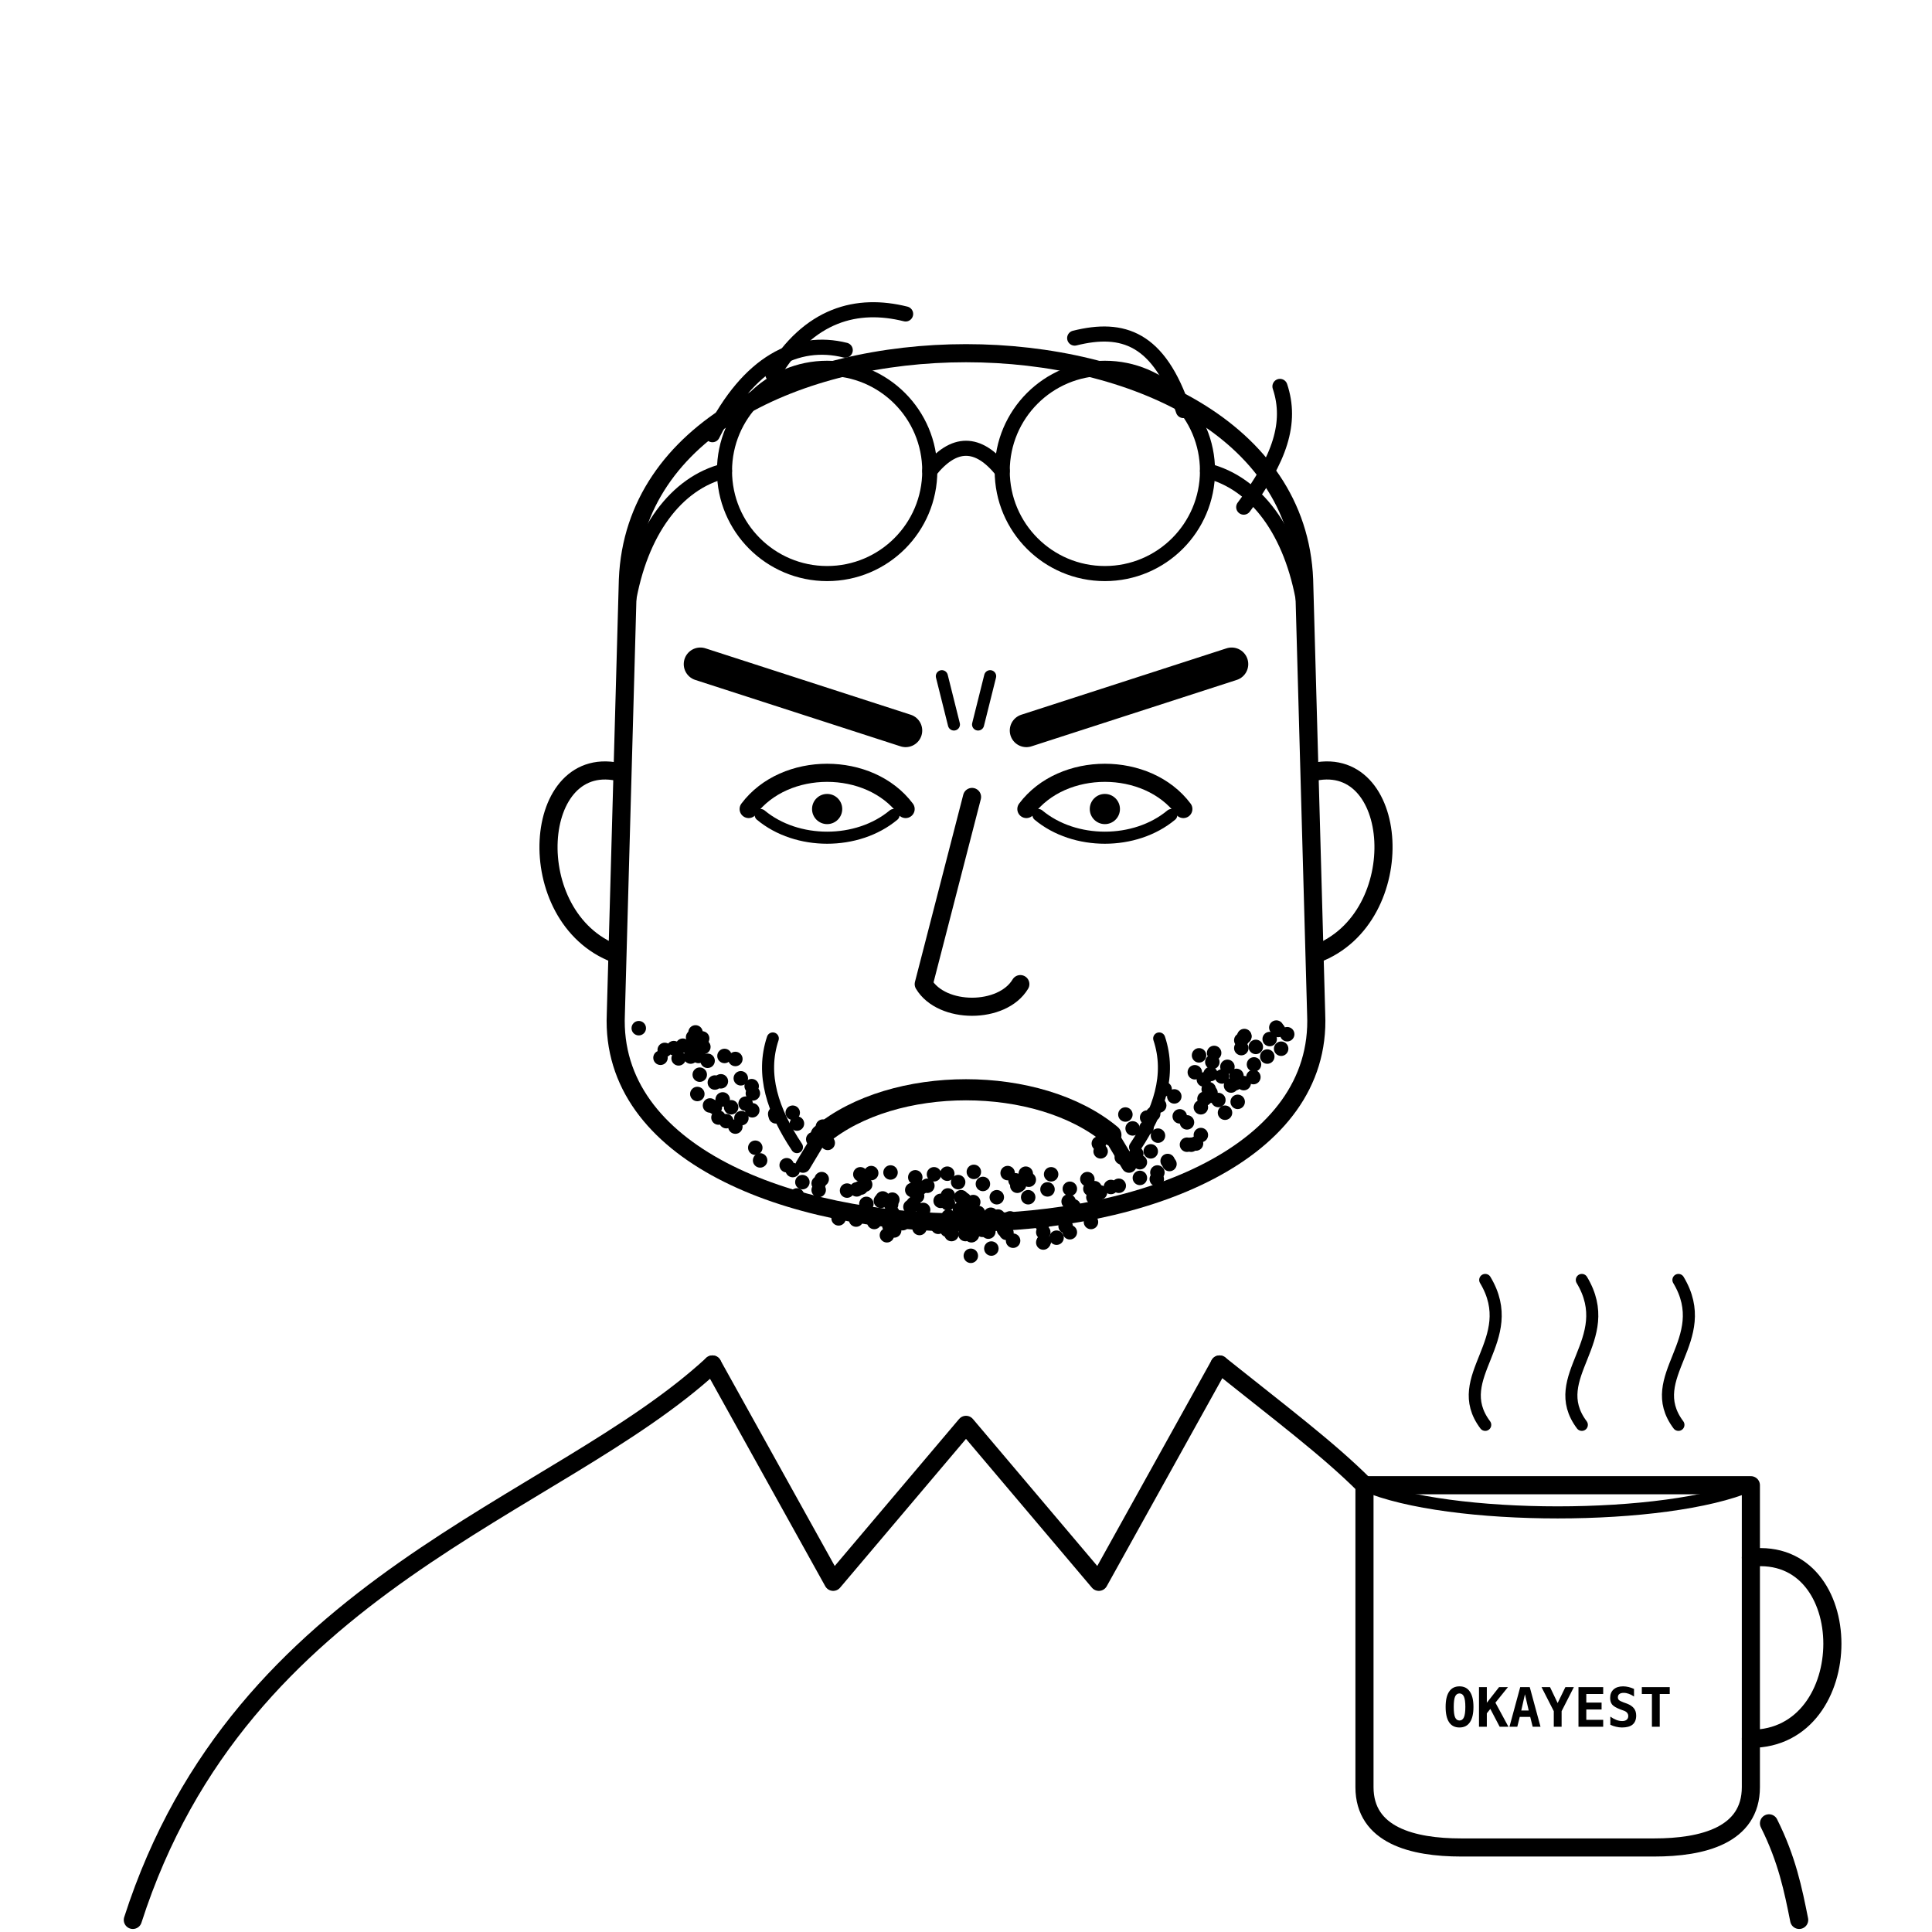
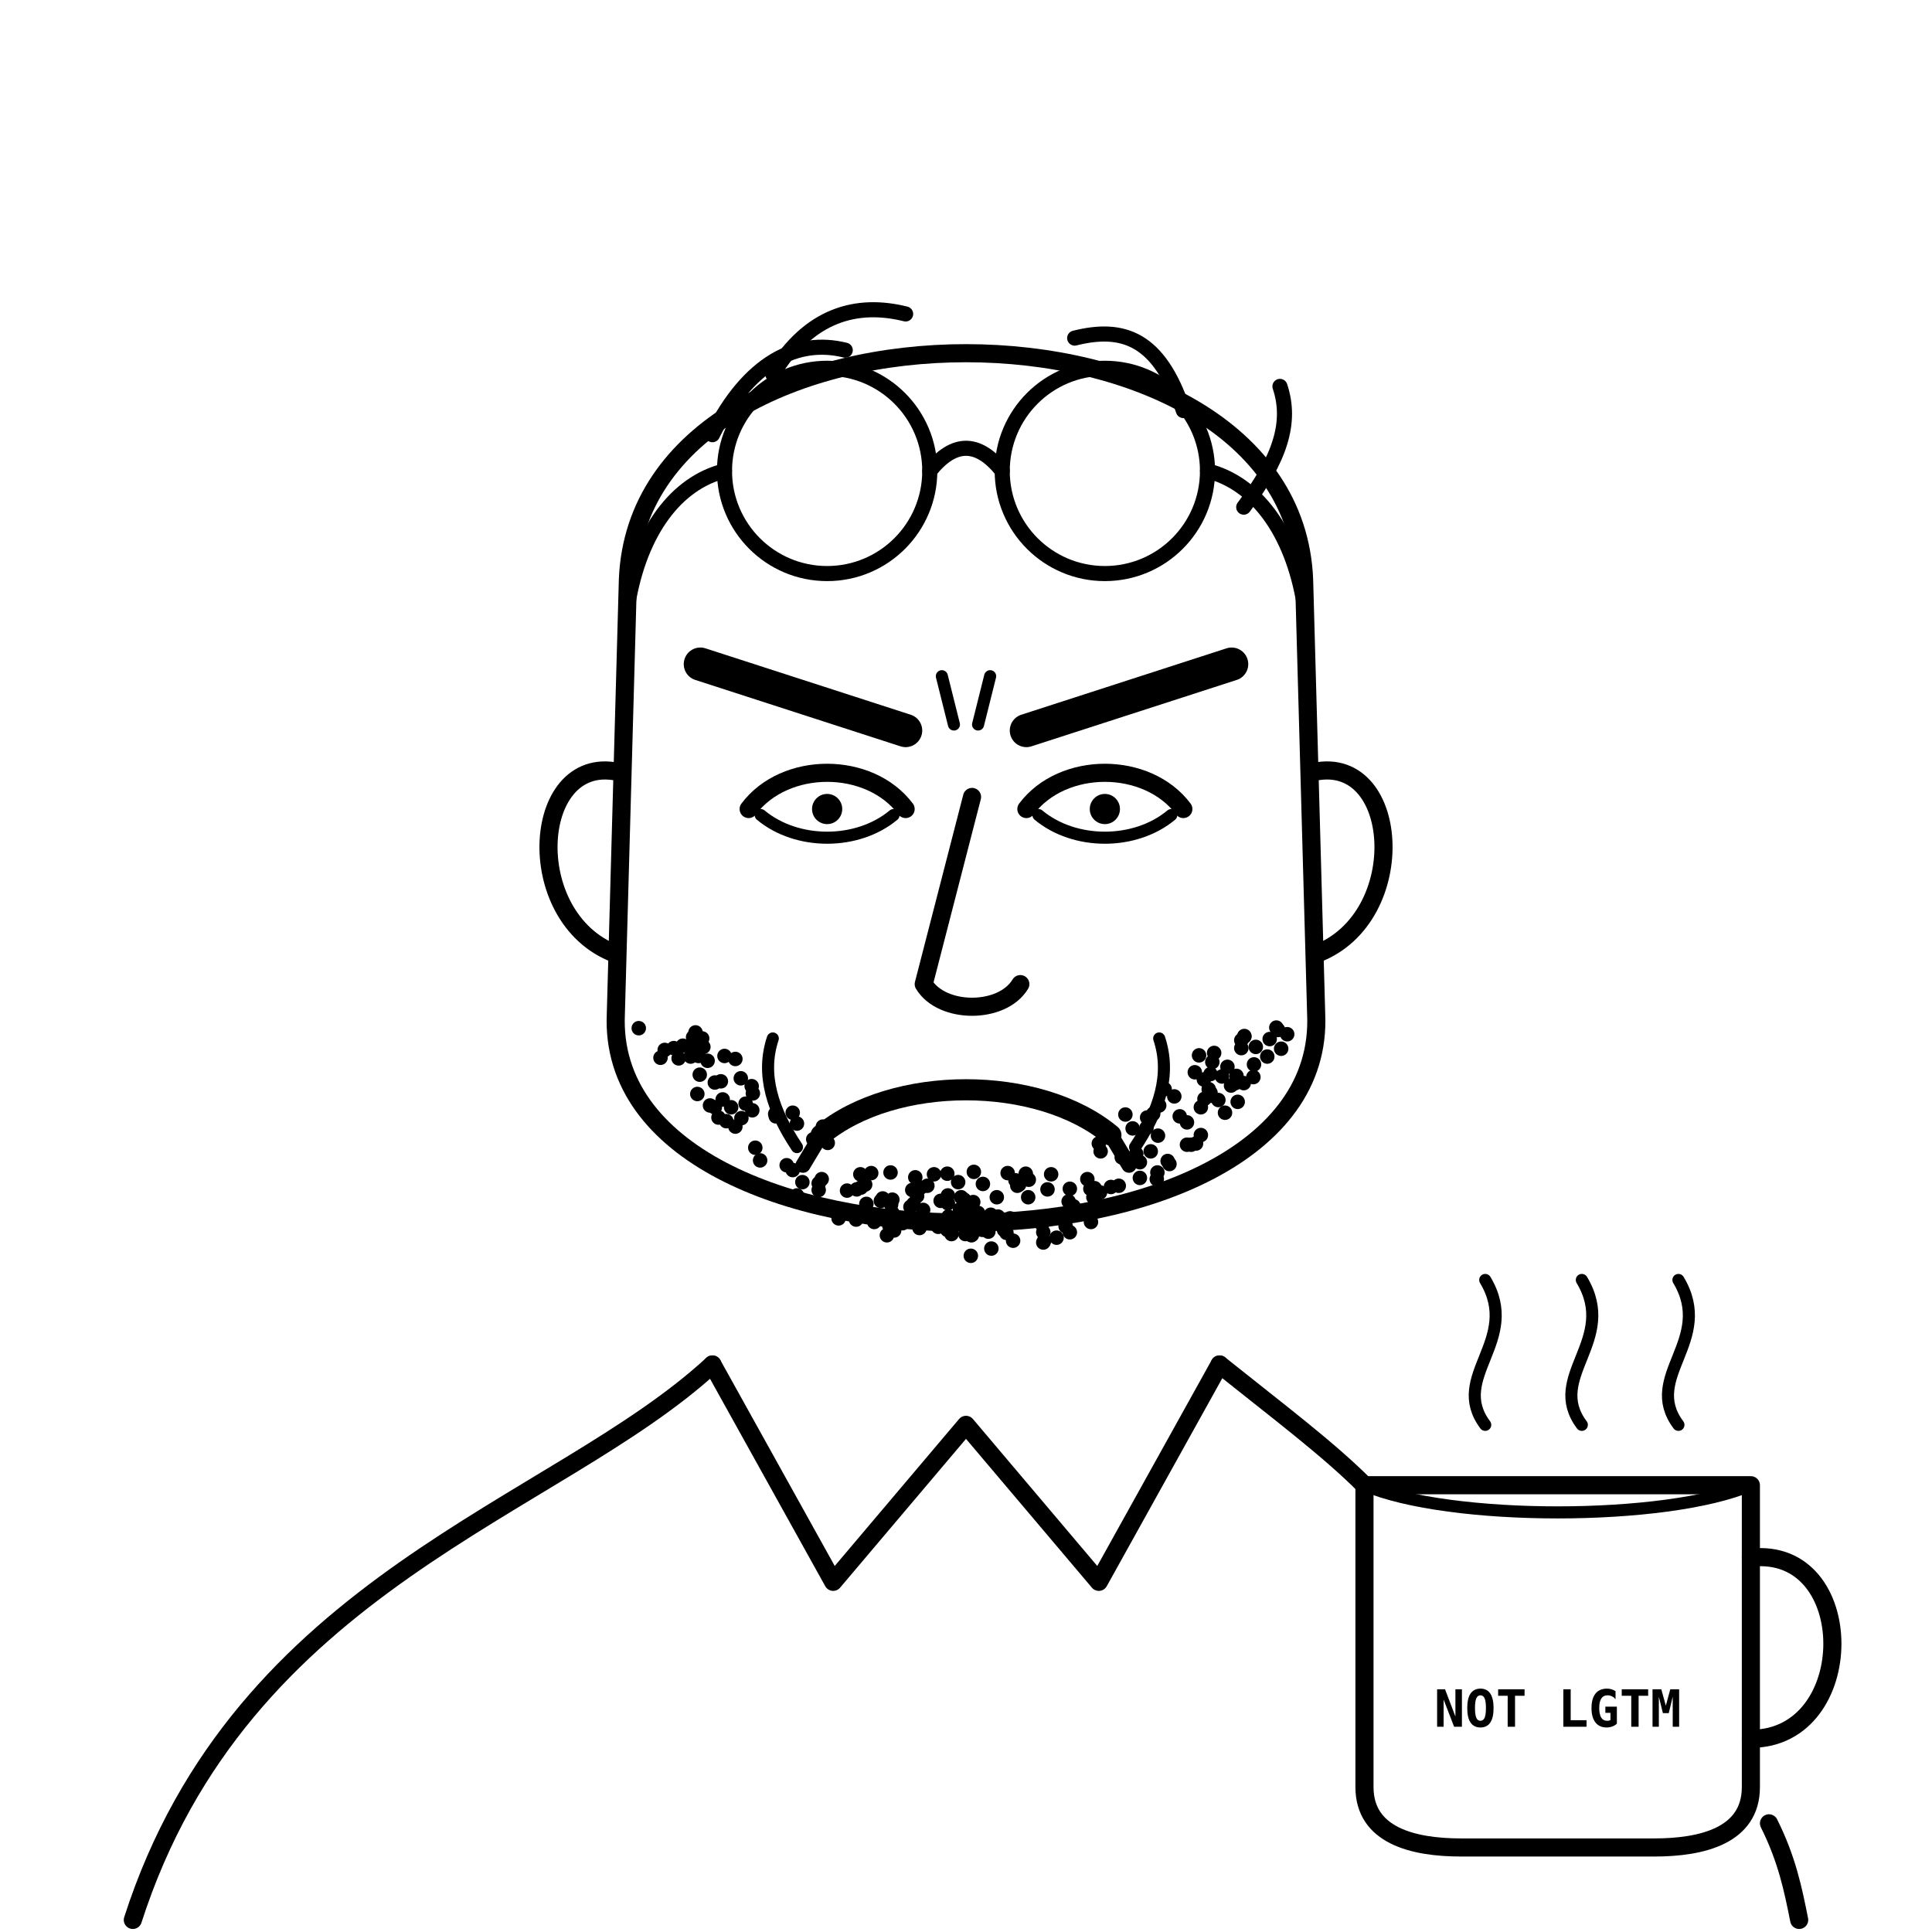
<svg xmlns="http://www.w3.org/2000/svg" viewBox="0 0 320 320" width="320" height="320" role="img" aria-labelledby="t d">
  <g fill="none" stroke="#000" stroke-width="3" stroke-linecap="round" stroke-linejoin="round">
    <path d="M 22 318 C 40 262, 92 250, 118 226" />
    <path d="M 202 226 C 212 234, 220 240, 226 246" />
    <path d="M 293 302 C 296 308, 297 313, 298 318" />
    <path d="M 118 226 L 138 262 L 160 236 L 182 262 L 202 226" />
    <path d="M 104 96 C 106 46, 214 46, 216 96 L 218 168 C 220 214, 100 214, 102 168 Z" />
    <path d="M 103 128 C 88 124, 86 152, 102 158" />
    <path d="M 217 128 C 232 124, 234 152, 218 158" />
    <path d="M 118 72 C 124 60, 132 56, 140 58" stroke-width="2.5" />
    <path d="M 128 62 C 134 52, 142 50, 150 52" stroke-width="2.5" />
    <path d="M 196 68 C 192 56, 186 54, 178 56" stroke-width="2.5" />
    <path d="M 206 84 C 212 76, 214 70, 212 64" stroke-width="2.5" />
    <circle cx="137" cy="78" r="17" stroke-width="2.5" />
    <circle cx="183" cy="78" r="17" stroke-width="2.5" />
    <path d="M 154 78 C 158 73, 162 73, 166 78" stroke-width="2.5" />
    <path d="M 120 78 C 112 80, 106 88, 104 100" stroke-width="2.5" />
    <path d="M 200 78 C 208 80, 214 88, 216 100" stroke-width="2.5" />
    <path d="M 116 110 L 150 121" stroke-width="5.5" />
    <path d="M 204 110 L 170 121" stroke-width="5.5" />
    <path d="M 156 112 L 158 120 M 164 112 L 162 120" stroke-width="2" />
    <path d="M 124 134 C 130 126, 144 126, 150 134" />
    <path d="M 126 135 C 132 140, 142 140, 148 135" stroke-width="2" />
    <circle cx="137" cy="134" r="2.5" fill="#000" stroke="none" />
    <path d="M 170 134 C 176 126, 190 126, 196 134" />
    <path d="M 172 135 C 178 140, 188 140, 194 135" stroke-width="2" />
    <circle cx="183" cy="134" r="2.5" fill="#000" stroke="none" />
    <path d="M 161 132 L 153 163 C 156 168, 166 168, 169 163" />
    <path d="M 136 188 C 148 178, 172 178, 184 188" stroke-width="3.5" />
    <path d="M 136 188 L 133 193 M 184 188 L 187 193" stroke-width="2.5" />
    <path d="M 128 172 C 126 178, 128 184, 132 190" stroke-width="2" />
    <path d="M 192 172 C 194 178, 192 184, 188 190" stroke-width="2" />
  </g>
  <g fill="#000" stroke="none">
    <circle cx="138.9" cy="201.8" r="1.2" />
    <circle cx="200.4" cy="181.5" r="1.2" />
    <circle cx="162.0" cy="200.9" r="1.2" />
    <circle cx="156.9" cy="203.7" r="1.2" />
    <circle cx="128.5" cy="184.9" r="1.2" />
    <circle cx="119.7" cy="182.1" r="1.2" />
    <circle cx="169.9" cy="194.4" r="1.2" />
    <circle cx="146.9" cy="204.6" r="1.2" />
    <circle cx="128.4" cy="184.5" r="1.2" />
    <circle cx="170.3" cy="198.3" r="1.2" />
    <circle cx="157.6" cy="204.4" r="1.2" />
    <circle cx="168.5" cy="196.4" r="1.2" />
    <circle cx="203.3" cy="176.7" r="1.2" />
    <circle cx="114.9" cy="173.4" r="1.2" />
    <circle cx="211.4" cy="170.2" r="1.2" />
    <circle cx="205.0" cy="182.5" r="1.2" />
    <circle cx="184.4" cy="188.5" r="1.2" />
    <circle cx="210.3" cy="172.1" r="1.2" />
    <circle cx="122.7" cy="178.6" r="1.2" />
    <circle cx="152.3" cy="203.4" r="1.2" />
    <circle cx="172.9" cy="205.6" r="1.2" />
    <circle cx="180.1" cy="195.3" r="1.2" />
    <circle cx="199.5" cy="182.0" r="1.2" />
    <circle cx="151.6" cy="195.0" r="1.2" />
    <circle cx="160.9" cy="204.6" r="1.2" />
    <circle cx="109.4" cy="175.2" r="1.2" />
    <circle cx="196.6" cy="189.6" r="1.2" />
    <circle cx="143.3" cy="196.2" r="1.2" />
    <circle cx="146.2" cy="198.5" r="1.2" />
    <circle cx="115.9" cy="178.0" r="1.2" />
    <circle cx="123.5" cy="182.8" r="1.2" />
    <circle cx="167.3" cy="201.8" r="1.2" />
    <circle cx="200.5" cy="177.9" r="1.2" />
    <circle cx="160.3" cy="203.4" r="1.2" />
    <circle cx="163.7" cy="204.0" r="1.2" />
    <circle cx="206.0" cy="179.4" r="1.2" />
    <circle cx="121.8" cy="175.4" r="1.2" />
    <circle cx="181.4" cy="198.0" r="1.2" />
    <circle cx="196.6" cy="185.9" r="1.2" />
    <circle cx="202.4" cy="178.3" r="1.2" />
    <circle cx="161.0" cy="204.5" r="1.2" />
    <circle cx="115.2" cy="171.0" r="1.2" />
    <circle cx="201.8" cy="182.2" r="1.2" />
    <circle cx="188.8" cy="192.5" r="1.2" />
    <circle cx="200.5" cy="181.0" r="1.2" />
    <circle cx="137.1" cy="189.3" r="1.2" />
    <circle cx="188.8" cy="195.1" r="1.2" />
    <circle cx="177.2" cy="196.9" r="1.2" />
    <circle cx="131.3" cy="193.8" r="1.2" />
    <circle cx="159.7" cy="198.7" r="1.2" />
    <circle cx="155.4" cy="203.2" r="1.2" />
    <circle cx="159.0" cy="200.3" r="1.2" />
    <circle cx="117.2" cy="175.7" r="1.2" />
    <circle cx="195.4" cy="184.9" r="1.2" />
    <circle cx="166.7" cy="204.2" r="1.2" />
    <circle cx="190.6" cy="190.7" r="1.2" />
    <circle cx="115.7" cy="174.9" r="1.2" />
    <circle cx="147.3" cy="203.0" r="1.2" />
    <circle cx="161.3" cy="194.1" r="1.2" />
    <circle cx="148.1" cy="203.8" r="1.2" />
    <circle cx="197.9" cy="177.6" r="1.2" />
    <circle cx="185.3" cy="196.4" r="1.2" />
    <circle cx="135.6" cy="197.1" r="1.2" />
    <circle cx="151.3" cy="199.4" r="1.2" />
    <circle cx="153.6" cy="196.4" r="1.2" />
    <circle cx="191.6" cy="195.3" r="1.2" />
    <circle cx="191.8" cy="188.1" r="1.2" />
    <circle cx="172.8" cy="205.8" r="1.2" />
    <circle cx="198.6" cy="174.8" r="1.2" />
    <circle cx="204.6" cy="179.4" r="1.2" />
    <circle cx="122.8" cy="185.2" r="1.2" />
    <circle cx="188.2" cy="191.1" r="1.2" />
    <circle cx="124.6" cy="183.9" r="1.2" />
    <circle cx="139.2" cy="201.3" r="1.2" />
    <circle cx="197.3" cy="189.6" r="1.2" />
    <circle cx="168.8" cy="196.2" r="1.2" />
    <circle cx="200.2" cy="180.4" r="1.2" />
    <circle cx="144.8" cy="202.4" r="1.2" />
    <circle cx="206.1" cy="171.6" r="1.2" />
    <circle cx="119.4" cy="179.1" r="1.2" />
    <circle cx="142.5" cy="194.5" r="1.2" />
    <circle cx="198.1" cy="189.4" r="1.2" />
    <circle cx="166.9" cy="194.3" r="1.2" />
    <circle cx="194.5" cy="181.6" r="1.2" />
    <circle cx="121.8" cy="186.6" r="1.2" />
    <circle cx="187.6" cy="186.9" r="1.2" />
    <circle cx="114.8" cy="171.8" r="1.2" />
    <circle cx="198.9" cy="183.4" r="1.2" />
    <circle cx="142.6" cy="196.7" r="1.2" />
    <circle cx="125.9" cy="192.2" r="1.2" />
    <circle cx="162.8" cy="196.1" r="1.2" />
    <circle cx="157.0" cy="198.0" r="1.2" />
    <circle cx="182.0" cy="189.4" r="1.2" />
    <circle cx="120.0" cy="174.9" r="1.2" />
    <circle cx="160.8" cy="208.0" r="1.2" />
    <circle cx="161.2" cy="199.1" r="1.2" />
    <circle cx="160.8" cy="200.7" r="1.2" />
    <circle cx="132.9" cy="195.8" r="1.2" />
    <circle cx="193.4" cy="192.3" r="1.2" />
    <circle cx="143.5" cy="199.4" r="1.2" />
    <circle cx="203.9" cy="179.8" r="1.2" />
    <circle cx="157.1" cy="201.5" r="1.2" />
    <circle cx="136.3" cy="186.6" r="1.2" />
    <circle cx="172.8" cy="204.1" r="1.2" />
    <circle cx="165.1" cy="198.3" r="1.2" />
    <circle cx="176.5" cy="203.1" r="1.2" />
    <circle cx="119.0" cy="185.1" r="1.2" />
    <circle cx="116.3" cy="172.0" r="1.2" />
    <circle cx="180.7" cy="202.4" r="1.2" />
    <circle cx="160.1" cy="202.3" r="1.2" />
    <circle cx="116.5" cy="173.4" r="1.2" />
    <circle cx="201.1" cy="174.4" r="1.2" />
    <circle cx="167.8" cy="205.5" r="1.2" />
    <circle cx="177.8" cy="199.8" r="1.2" />
    <circle cx="173.5" cy="197.0" r="1.2" />
    <circle cx="159.7" cy="200.4" r="1.2" />
    <circle cx="182.2" cy="197.5" r="1.2" />
    <circle cx="147.5" cy="194.2" r="1.2" />
    <circle cx="114.4" cy="175.0" r="1.2" />
    <circle cx="174.1" cy="194.5" r="1.2" />
    <circle cx="168.2" cy="195.5" r="1.2" />
    <circle cx="141.9" cy="197.0" r="1.2" />
    <circle cx="209.9" cy="175.0" r="1.2" />
    <circle cx="118.4" cy="179.3" r="1.2" />
    <circle cx="158.7" cy="195.8" r="1.2" />
    <circle cx="150.8" cy="199.9" r="1.2" />
    <circle cx="182.3" cy="190.7" r="1.2" />
    <circle cx="198.9" cy="188.0" r="1.2" />
    <circle cx="130.3" cy="193.0" r="1.2" />
    <circle cx="147.6" cy="199.5" r="1.2" />
    <circle cx="177.2" cy="204.1" r="1.2" />
    <circle cx="208.0" cy="173.4" r="1.2" />
    <circle cx="111.6" cy="173.6" r="1.2" />
    <circle cx="164.2" cy="206.8" r="1.2" />
    <circle cx="181.1" cy="198.3" r="1.2" />
    <circle cx="151.1" cy="197.1" r="1.2" />
    <circle cx="199.4" cy="178.8" r="1.2" />
    <circle cx="117.6" cy="183.1" r="1.2" />
    <circle cx="105.8" cy="170.3" r="1.2" />
    <circle cx="184.0" cy="196.6" r="1.2" />
    <circle cx="175.0" cy="205.0" r="1.2" />
    <circle cx="190.0" cy="185.1" r="1.2" />
    <circle cx="192.0" cy="183.1" r="1.2" />
    <circle cx="149.5" cy="202.6" r="1.2" />
    <circle cx="205.6" cy="172.3" r="1.2" />
    <circle cx="112.4" cy="175.3" r="1.2" />
    <circle cx="202.9" cy="184.3" r="1.2" />
    <circle cx="154.7" cy="194.5" r="1.2" />
    <circle cx="192.9" cy="180.4" r="1.2" />
    <circle cx="172.6" cy="202.8" r="1.2" />
    <circle cx="193.7" cy="192.8" r="1.2" />
    <circle cx="152.5" cy="196.7" r="1.2" />
    <circle cx="186.4" cy="184.6" r="1.2" />
    <circle cx="136.1" cy="195.3" r="1.2" />
    <circle cx="131.3" cy="184.3" r="1.2" />
    <circle cx="132.0" cy="186.1" r="1.2" />
    <circle cx="207.6" cy="178.4" r="1.2" />
    <circle cx="213.2" cy="171.3" r="1.2" />
    <circle cx="165.3" cy="201.5" r="1.2" />
    <circle cx="115.5" cy="181.2" r="1.2" />
    <circle cx="185.8" cy="191.7" r="1.2" />
    <circle cx="151.9" cy="198.1" r="1.2" />
    <circle cx="191.0" cy="184.5" r="1.2" />
    <circle cx="211.7" cy="170.6" r="1.2" />
    <circle cx="166.3" cy="203.7" r="1.2" />
    <circle cx="206.1" cy="171.7" r="1.2" />
    <circle cx="120.3" cy="185.7" r="1.2" />
    <circle cx="177.0" cy="199.0" r="1.2" />
    <circle cx="159.2" cy="198.3" r="1.2" />
    <circle cx="212.2" cy="173.7" r="1.2" />
    <circle cx="150.8" cy="202.1" r="1.2" />
    <circle cx="121.1" cy="183.4" r="1.2" />
    <circle cx="141.8" cy="202.0" r="1.2" />
    <circle cx="156.9" cy="194.4" r="1.2" />
    <circle cx="147.8" cy="200.9" r="1.2" />
    <circle cx="183.2" cy="200.2" r="1.2" />
    <circle cx="200.8" cy="175.9" r="1.2" />
    <circle cx="180.6" cy="196.9" r="1.2" />
    <circle cx="113.1" cy="173.2" r="1.2" />
    <circle cx="207.7" cy="176.3" r="1.2" />
    <circle cx="184.3" cy="187.9" r="1.2" />
    <circle cx="189.9" cy="186.8" r="1.2" />
    <circle cx="181.3" cy="196.8" r="1.2" />
    <circle cx="204.8" cy="178.2" r="1.2" />
    <circle cx="135.6" cy="196.0" r="1.2" />
    <circle cx="132.0" cy="198.0" r="1.2" />
    <circle cx="170.4" cy="195.4" r="1.2" />
    <circle cx="205.6" cy="173.6" r="1.2" />
    <circle cx="118.4" cy="183.4" r="1.2" />
    <circle cx="144.3" cy="194.3" r="1.2" />
    <circle cx="152.9" cy="200.4" r="1.2" />
    <circle cx="134.7" cy="188.7" r="1.2" />
    <circle cx="159.9" cy="204.4" r="1.2" />
    <circle cx="147.8" cy="198.7" r="1.2" />
    <circle cx="140.3" cy="197.2" r="1.2" />
    <circle cx="164.1" cy="201.2" r="1.2" />
    <circle cx="125.1" cy="190.1" r="1.2" />
    <circle cx="191.7" cy="194.2" r="1.2" />
    <circle cx="157.0" cy="199.3" r="1.2" />
    <circle cx="124.5" cy="179.9" r="1.2" />
    <circle cx="124.7" cy="181.1" r="1.2" />
    <circle cx="162.7" cy="203.7" r="1.2" />
    <circle cx="145.9" cy="198.9" r="1.2" />
    <circle cx="110.1" cy="173.9" r="1.2" />
    <circle cx="155.8" cy="198.9" r="1.2" />
  </g>
  <g fill="none" stroke="#000" stroke-width="3" stroke-linecap="round" stroke-linejoin="round">
    <path d="M 226 246 L 226 296 C 226 304, 234 306, 242 306 L 274 306 C 282 306, 290 304, 290 296 L 290 246 Z" />
    <path d="M 290 258 C 308 256, 308 288, 290 288" stroke-width="3" />
    <path d="M 226 246 C 240 252, 276 252, 290 246" stroke-width="2" />
    <path d="M 246 236 C 240 228, 252 222, 246 212" stroke-width="2" />
    <path d="M 262 236 C 256 228, 268 222, 262 212" stroke-width="2" />
    <path d="M 278 236 C 272 228, 284 222, 278 212" stroke-width="2" />
  </g>
-   <text x="258" y="286" font-family="Menlo, Consolas, monospace" font-size="9" font-weight="700" text-anchor="middle" fill="#000">OKAYEST</text>
+   <text x="258" y="286" font-family="Menlo, Consolas, monospace" font-size="8.5" font-weight="700" text-anchor="middle" fill="#000">NOT LGTM</text>
</svg>
